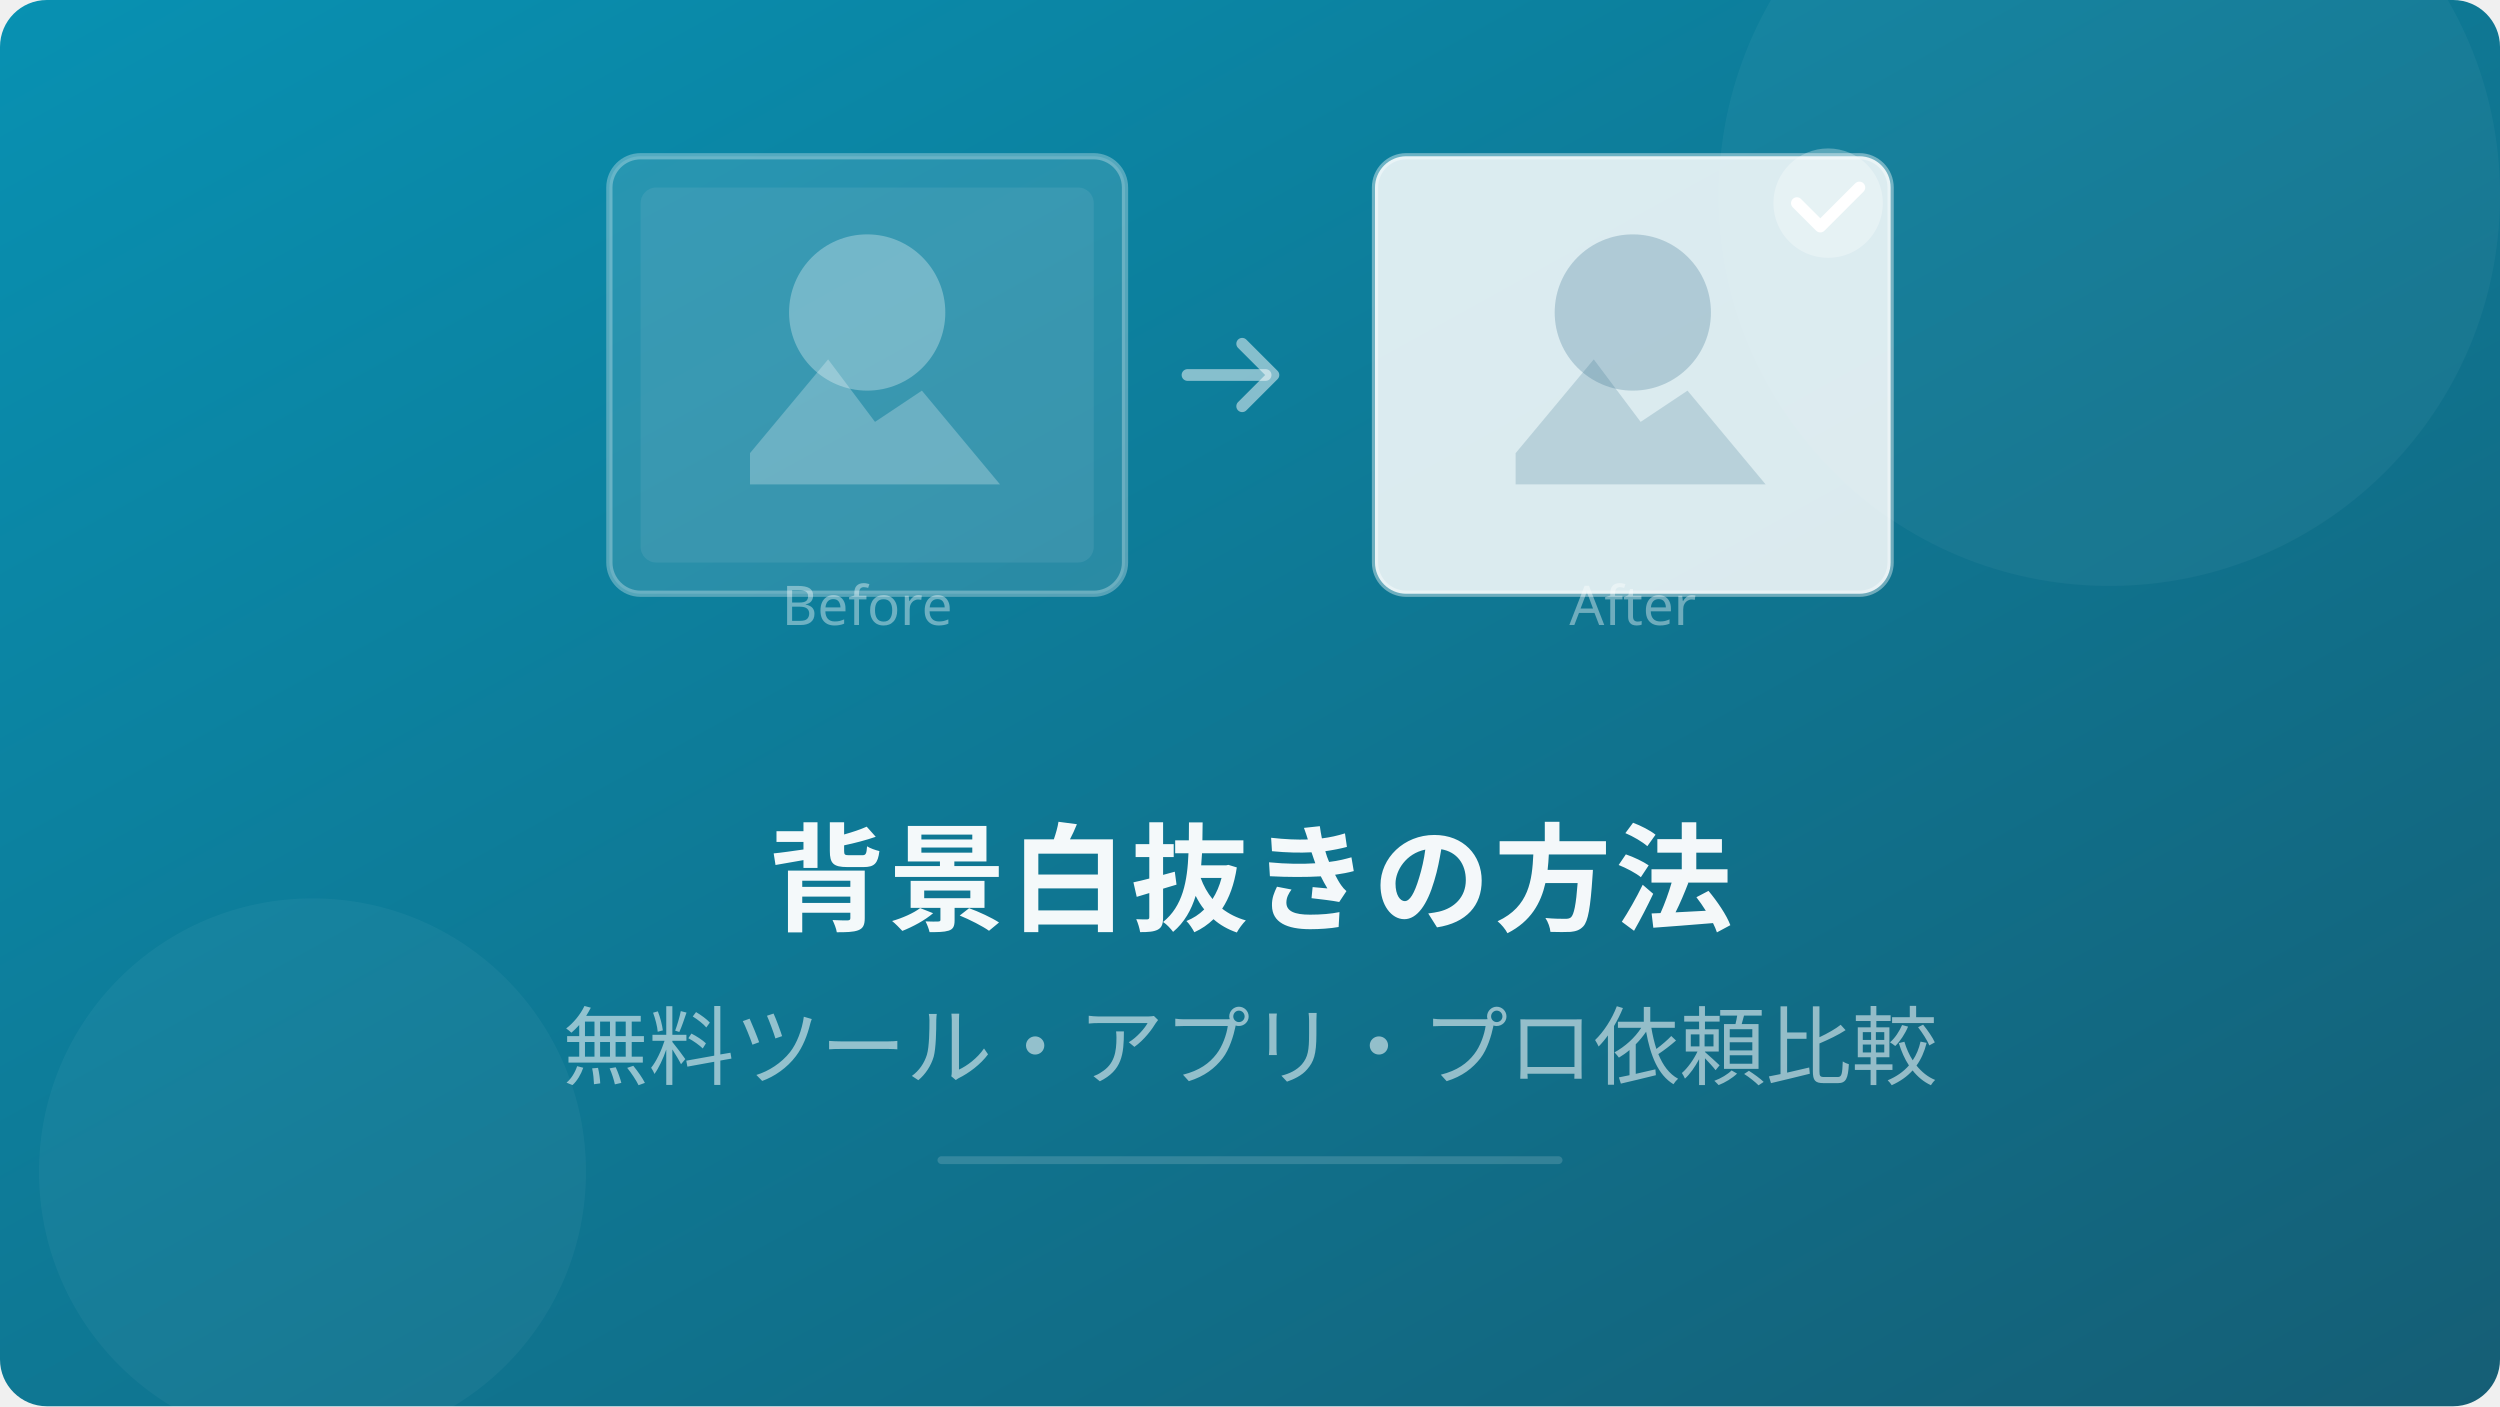
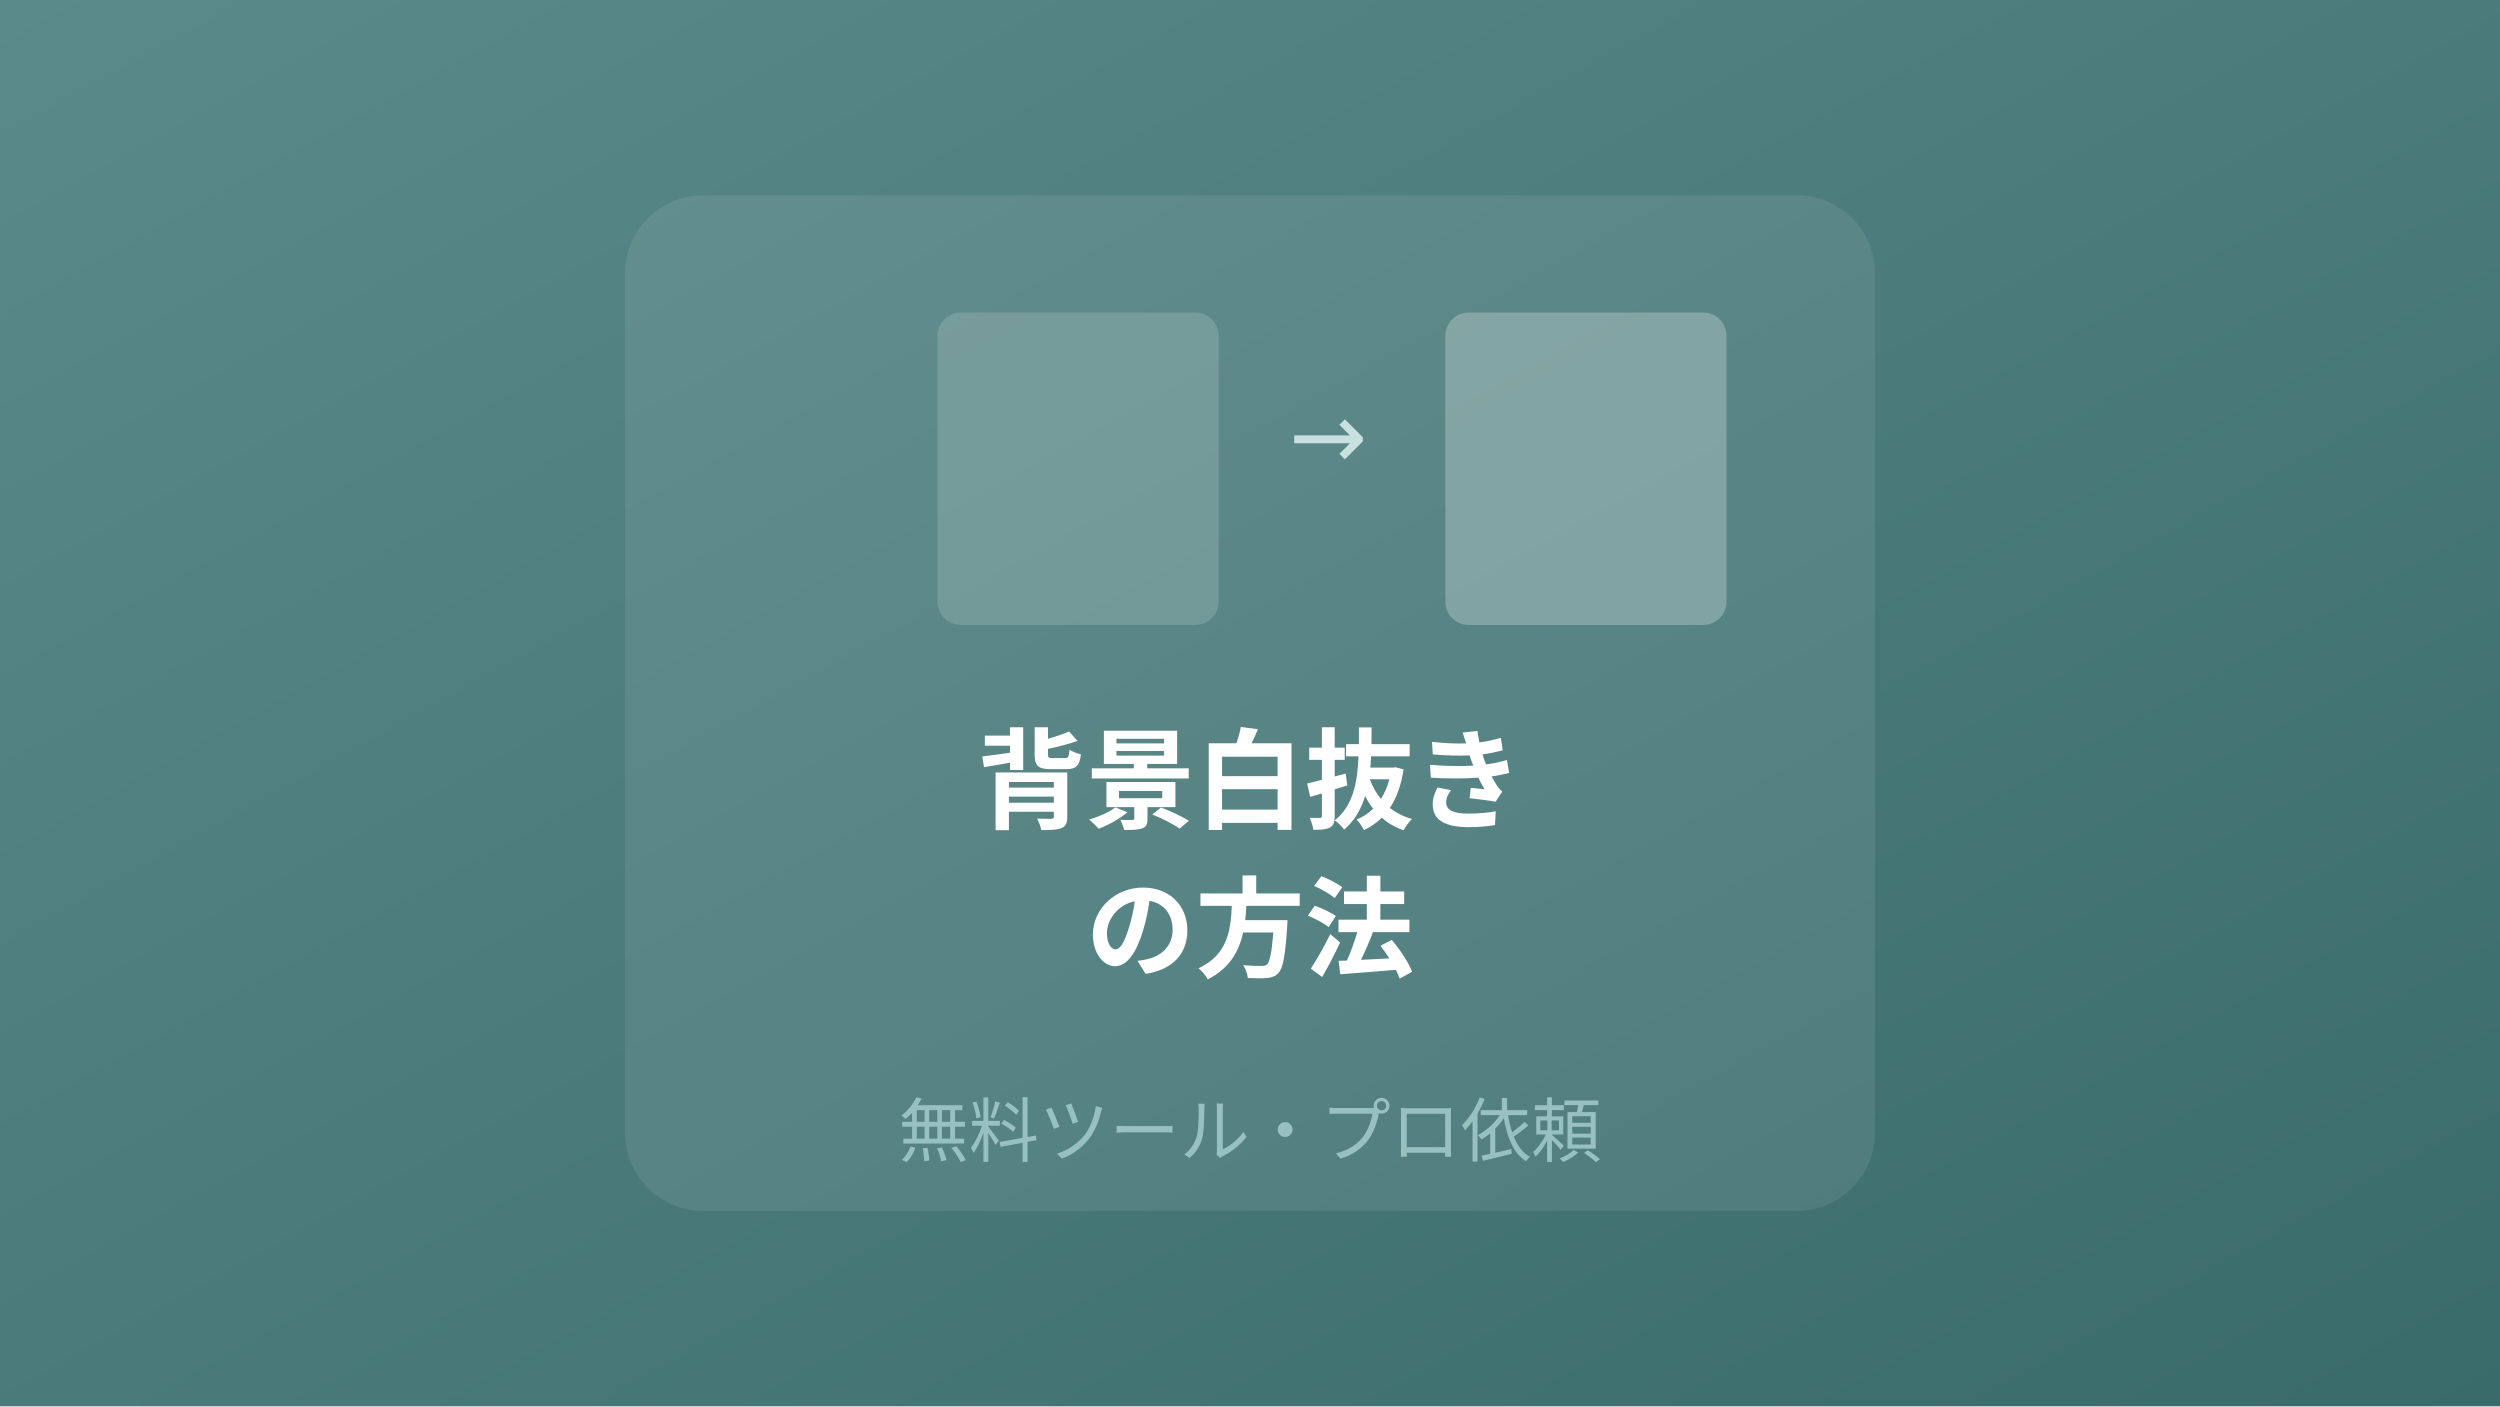
<svg xmlns="http://www.w3.org/2000/svg" viewBox="0 0 320 180">
  <defs>
-     <linearGradient id="g" x1="0" y1="0" x2="1" y2="1">
-       <stop offset="0%" stop-color="#0891b2" />
-       <stop offset="100%" stop-color="#155e75" />
+     <linearGradient id="bg8" x1="0%" y1="0%" x2="100%" y2="100%">
+       <stop offset="0%" style="stop-color:#5b8a8a" />
+       <stop offset="100%" style="stop-color:#3a6b6b" />
    </linearGradient>
  </defs>
-   <rect width="320" height="180" fill="url(#g)" rx="6" />
-   <circle cx="270" cy="25" r="50" fill="rgba(255,255,255,.04)" />
-   <circle cx="40" cy="150" r="35" fill="rgba(255,255,255,.04)" />
-   <rect x="78" y="20" width="66" height="56" rx="4" fill="rgba(255,255,255,.12)" stroke="rgba(255,255,255,.3)" stroke-width=".8" />
-   <rect x="82" y="24" width="58" height="48" rx="2" fill="rgba(120,180,200,.2)" />
-   <circle cx="111" cy="40" r="10" fill="rgba(255,255,255,.3)" />
-   <path d="M96 58l10-12 6 8 6-4 10 12H96z" fill="rgba(255,255,255,.25)" />
-   <text x="111" y="80" text-anchor="middle" fill="rgba(255,255,255,.4)" font-family="sans-serif" font-size="7">Before</text>
-   <path d="M152 48l10 0" stroke="rgba(255,255,255,.5)" stroke-width="1.5" stroke-linecap="round" />
-   <path d="M159 44l4 4-4 4" fill="none" stroke="rgba(255,255,255,.5)" stroke-width="1.5" stroke-linecap="round" stroke-linejoin="round" />
-   <rect x="176" y="20" width="66" height="56" rx="4" fill="rgba(255,255,255,.85)" stroke="rgba(255,255,255,.4)" stroke-width=".8" />
-   <circle cx="209" cy="40" r="10" fill="rgba(46,107,138,.25)" />
-   <path d="M194 58l10-12 6 8 6-4 10 12H194z" fill="rgba(46,107,138,.2)" />
-   <text x="209" y="80" text-anchor="middle" fill="rgba(255,255,255,.4)" font-family="sans-serif" font-size="7">After</text>
-   <circle cx="234" cy="26" r="7" fill="rgba(255,255,255,.3)" />
-   <path d="M230 26l3 3 5-5" fill="none" stroke="#fff" stroke-width="1.5" stroke-linecap="round" stroke-linejoin="round" />
-   <text x="160" y="118" text-anchor="middle" fill="rgba(255,255,255,.95)" font-family="'Helvetica Neue',sans-serif" font-size="15" font-weight="700" letter-spacing=".5">背景白抜きの方法</text>
-   <text x="160" y="138" text-anchor="middle" fill="rgba(255,255,255,.55)" font-family="sans-serif" font-size="11">無料ツール・アプリ・プロ依頼比較</text>
-   <rect x="120" y="148" width="80" height="1" rx=".5" fill="rgba(255,255,255,.15)" />
+   <rect width="320" height="180" fill="url(#bg8)" />
+   <rect x="80" y="25" width="160" height="130" rx="10" fill="rgba(255,255,255,0.08)" />
+   <rect x="120" y="40" width="36" height="40" rx="3" fill="rgba(255,255,255,0.15)" />
+   <text x="170" y="60" text-anchor="middle" fill="#c8e0e0" font-family="sans-serif" font-size="12">→</text>
+   <rect x="185" y="40" width="36" height="40" rx="3" fill="rgba(255,255,255,0.25)" />
+   <text x="160" y="105" text-anchor="middle" fill="#fff" font-family="sans-serif" font-size="14" font-weight="bold">背景白抜き</text>
+   <text x="160" y="124" text-anchor="middle" fill="#fff" font-family="sans-serif" font-size="14" font-weight="bold">の方法</text>
+   <text x="160" y="148" text-anchor="middle" fill="#98c0c0" font-family="sans-serif" font-size="9">無料ツール・プロ依頼</text>
</svg>
